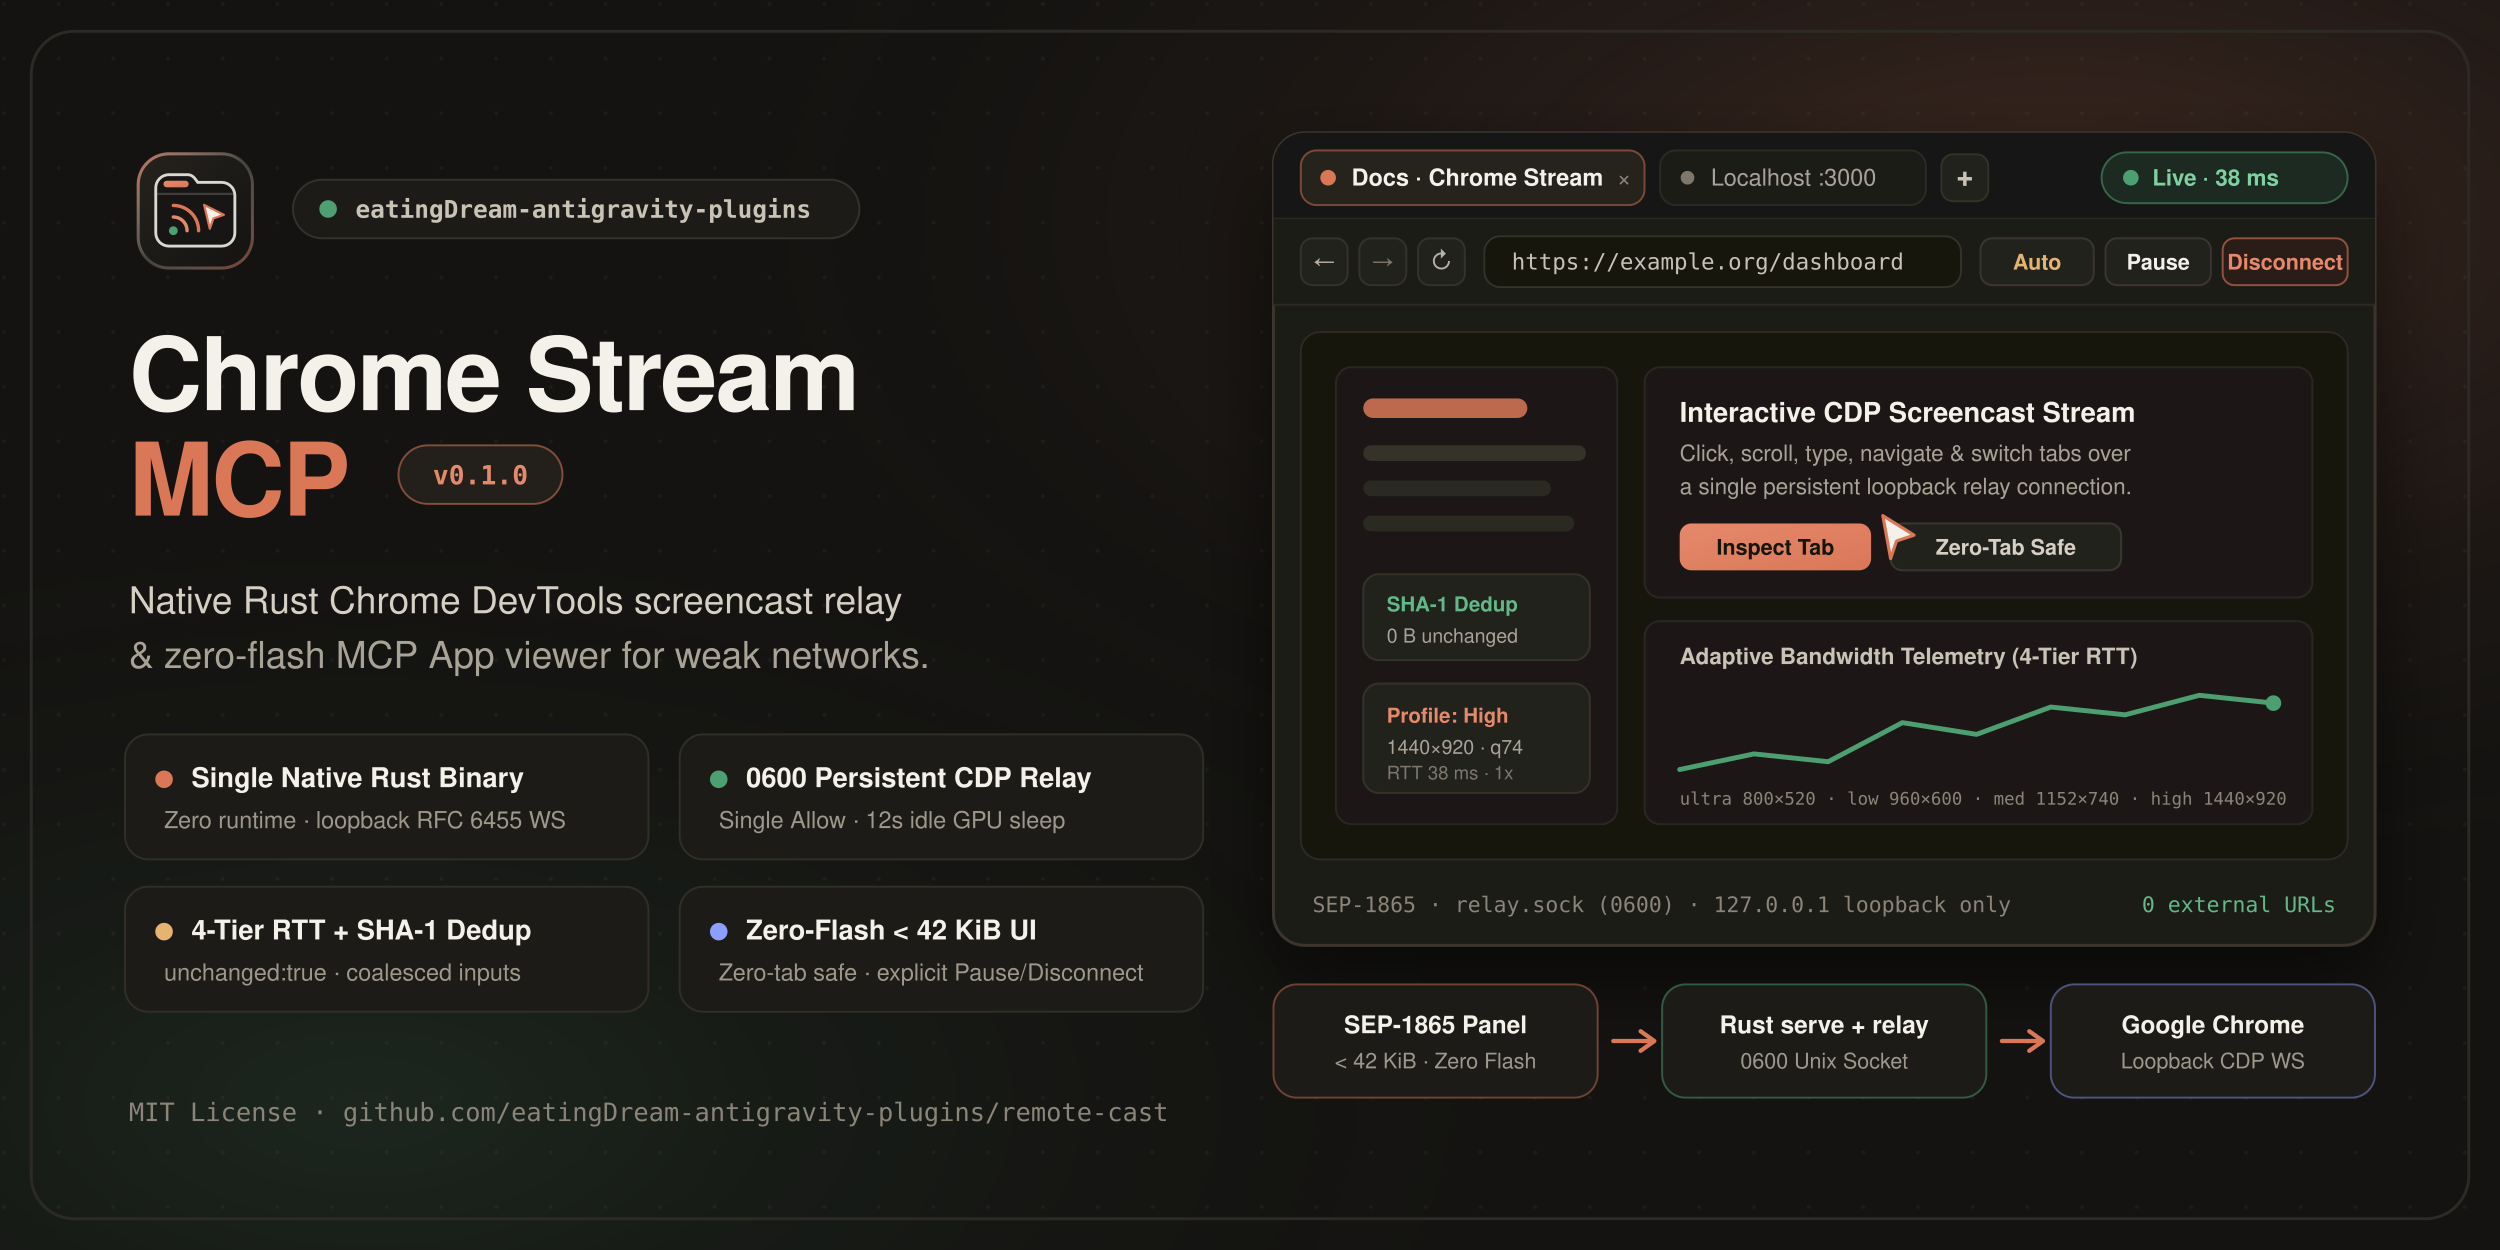
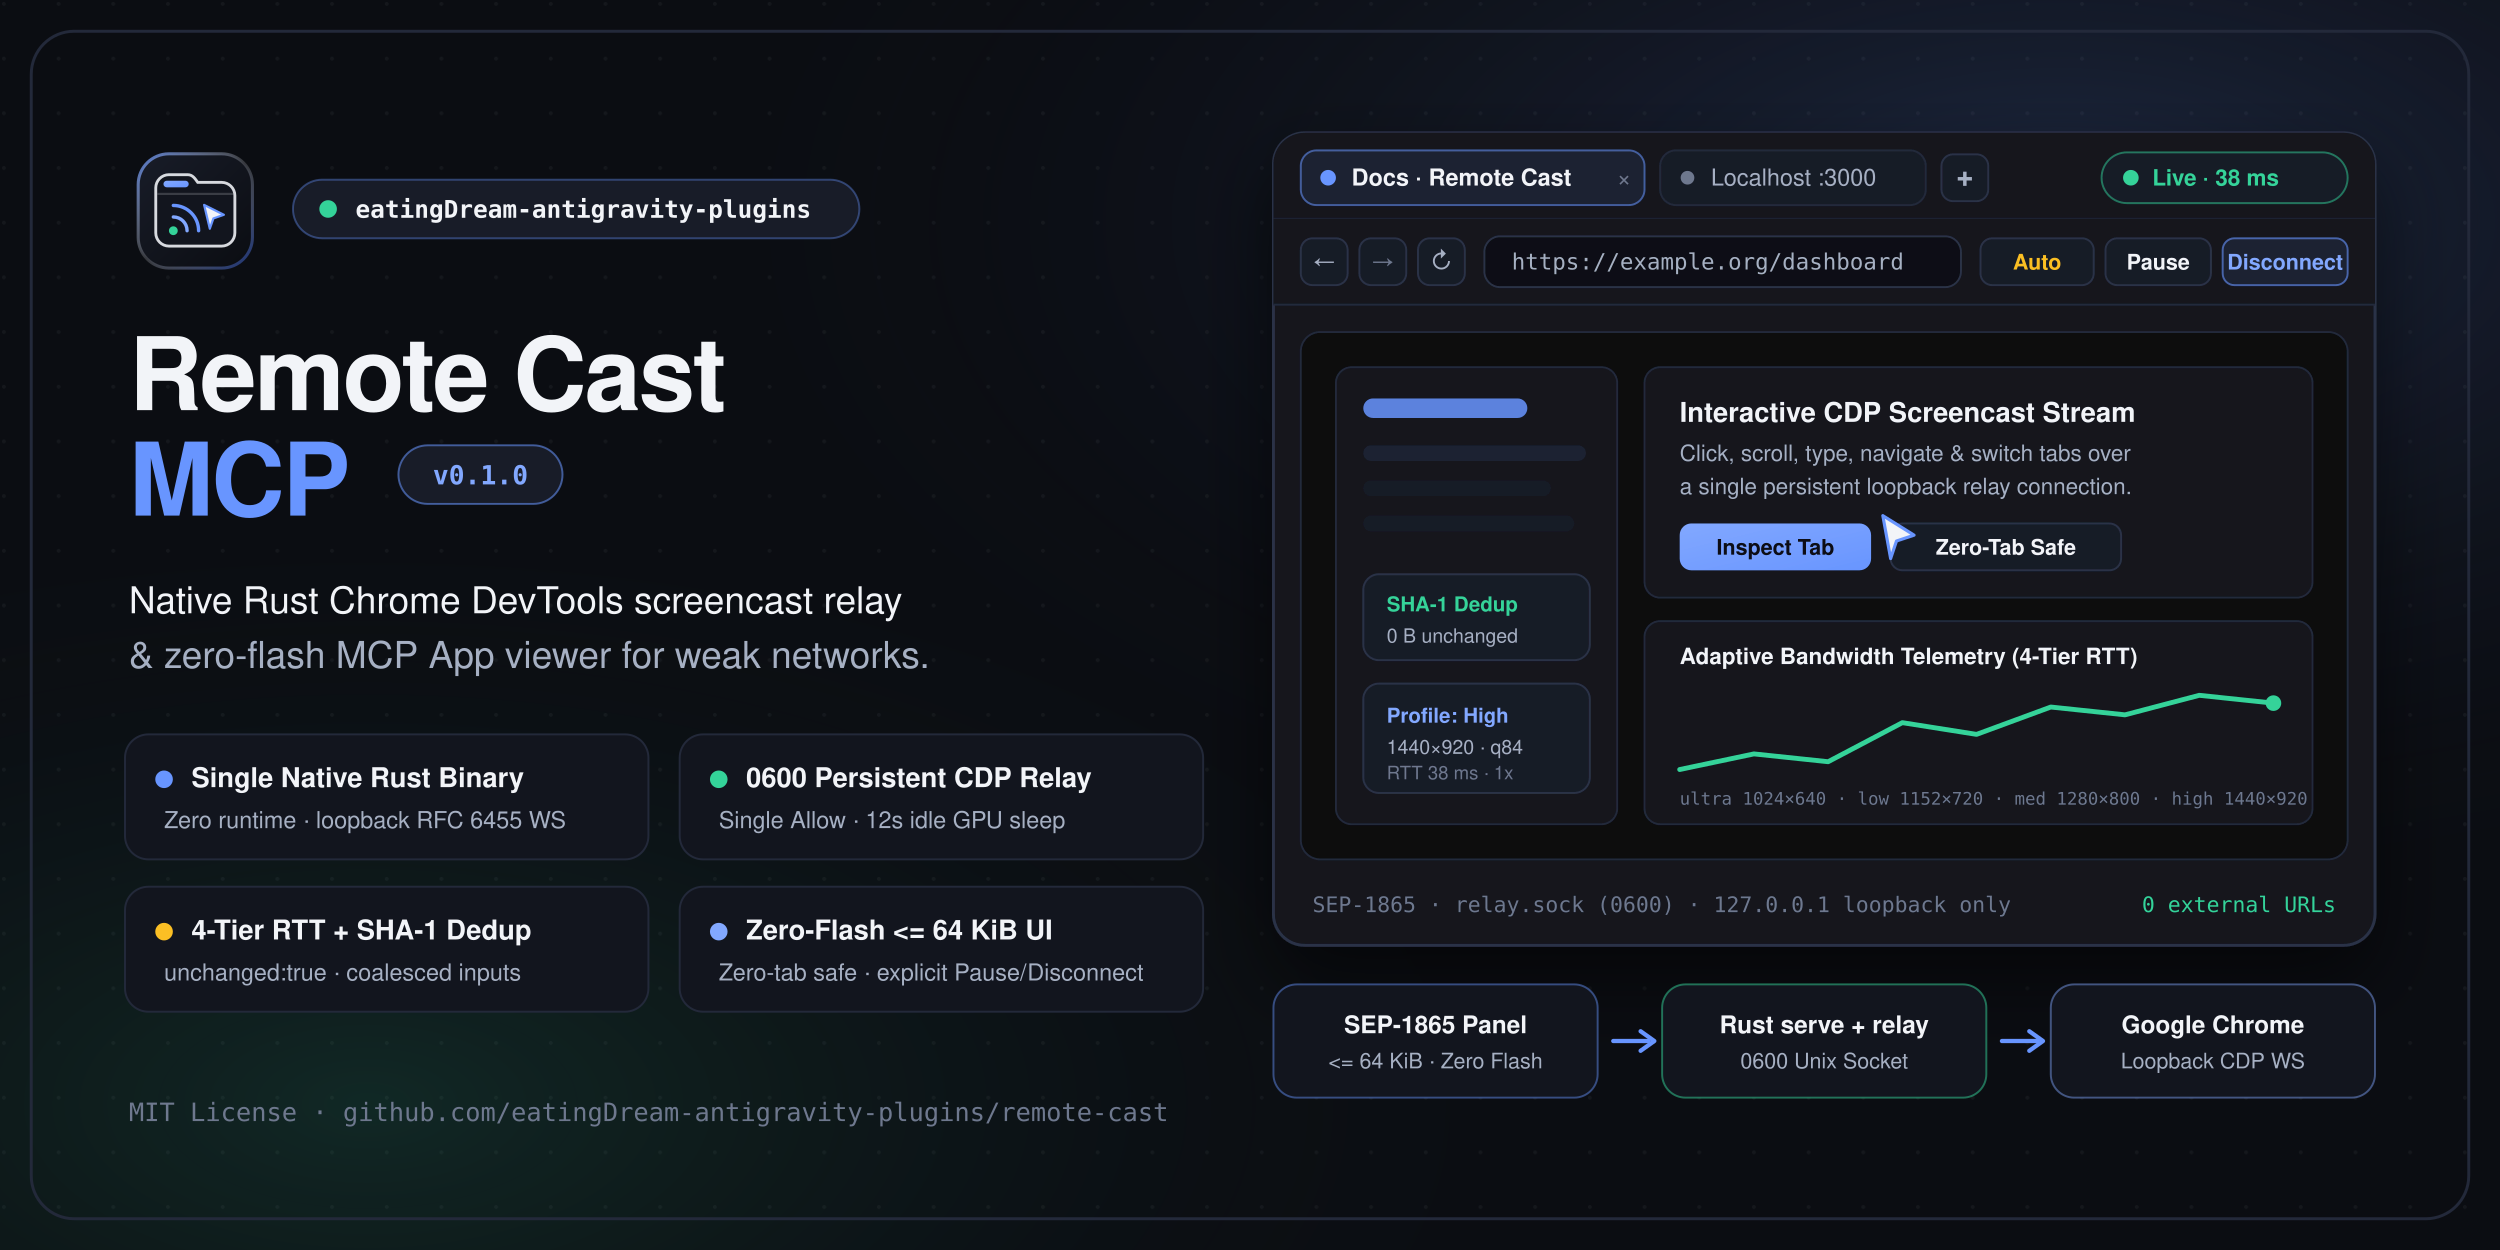
<svg xmlns="http://www.w3.org/2000/svg" viewBox="0 0 1280 640" width="1280" height="640" role="img" aria-labelledby="t d" font-family="-apple-system,BlinkMacSystemFont,'Segoe UI','SF Pro Display',Helvetica,Arial,sans-serif">
  <defs>
-     <radialGradient id="glow-terracotta" cx="82%" cy="18%" r="55%">
-       <stop offset="0%" stop-color="#D97757" stop-opacity="0.22" />
-       <stop offset="100%" stop-color="#141311" stop-opacity="0" />
+     <radialGradient id="glow-indigo" cx="82%" cy="18%" r="55%">
+       <stop offset="0%" stop-color="#6895FF" stop-opacity="0.20" />
+       <stop offset="100%" stop-color="#0B0D12" stop-opacity="0" />
    </radialGradient>
    <radialGradient id="glow-emerald" cx="15%" cy="88%" r="48%">
-       <stop offset="0%" stop-color="#4E9F72" stop-opacity="0.14" />
-       <stop offset="100%" stop-color="#141311" stop-opacity="0" />
+       <stop offset="0%" stop-color="#34D399" stop-opacity="0.14" />
+       <stop offset="100%" stop-color="#0B0D12" stop-opacity="0" />
    </radialGradient>
-     <linearGradient id="logo-bg" x1="0" y1="0" x2="1" y2="1">
-       <stop offset="0%" stop-color="#25221E" />
-       <stop offset="100%" stop-color="#141311" />
+     <linearGradient id="logo-bg" x1="14" y1="12" x2="114" y2="116" gradientUnits="userSpaceOnUse">
+       <stop offset="0%" stop-color="#181C28" />
+       <stop offset="100%" stop-color="#0B0D12" />
    </linearGradient>
-     <linearGradient id="logo-rim" x1="0" y1="0" x2="1" y2="1">
-       <stop offset="0%" stop-color="#E5896B" stop-opacity="0.8" />
-       <stop offset="50%" stop-color="#F4F1EA" stop-opacity="0.2" />
-       <stop offset="100%" stop-color="#D97757" stop-opacity="0.5" />
+     <linearGradient id="logo-rim" x1="14" y1="12" x2="114" y2="116" gradientUnits="userSpaceOnUse">
+       <stop offset="0%" stop-color="#6895FF" stop-opacity="0.78" />
+       <stop offset="50%" stop-color="#F2F4F8" stop-opacity="0.18" />
+       <stop offset="100%" stop-color="#2952CC" stop-opacity="0.55" />
    </linearGradient>
-     <linearGradient id="terracotta" x1="0" y1="0" x2="1" y2="1">
-       <stop offset="0%" stop-color="#E5896B" />
-       <stop offset="100%" stop-color="#D97757" />
+     <linearGradient id="indigo-accent" x1="0" y1="0" x2="1" y2="1">
+       <stop offset="0%" stop-color="#82A8FF" />
+       <stop offset="100%" stop-color="#6895FF" />
    </linearGradient>
    <filter id="stage-shadow" x="-8%" y="-8%" width="116%" height="120%">
      <feDropShadow dx="0" dy="18" stdDeviation="20" flood-color="#000000" flood-opacity="0.55" />
    </filter>
    <pattern id="dot-grid" width="28" height="28" patternUnits="userSpaceOnUse">
-       <circle cx="2" cy="2" r="1" fill="#F4F1EA" fill-opacity="0.045" />
+       <circle cx="2" cy="2" r="1" fill="#F2F4F8" fill-opacity="0.045" />
    </pattern>
  </defs>
-   <rect width="1280" height="640" fill="#141311" />
+   <rect width="1280" height="640" fill="#0B0D12" />
  <rect width="1280" height="640" fill="url(#dot-grid)" />
-   <rect width="1280" height="640" fill="url(#glow-terracotta)" />
+   <rect width="1280" height="640" fill="url(#glow-indigo)" />
  <rect width="1280" height="640" fill="url(#glow-emerald)" />
-   <rect x="16" y="16" width="1248" height="608" rx="22" fill="none" stroke="#2D2A25" stroke-width="1.5" />
+   <rect x="16" y="16" width="1248" height="608" rx="22" fill="none" stroke="#23293A" stroke-width="1.5" />
  <g transform="translate(64, 72)">
    <g transform="scale(0.5625)">
      <rect x="12" y="12" width="104" height="104" rx="28" fill="url(#logo-bg)" stroke="url(#logo-rim)" stroke-width="2.8" />
-       <path d="M28 43 C28 36.4 33.4 31 40 31 H57 C61.5 31 63.6 34.4 66.2 38 H88 C94.6 38 100 43.4 100 50 V84 C100 90.6 94.6 96 88 96 H40 C33.4 96 28 90.6 28 84 Z" fill="#181614" stroke="#F4F1EA" stroke-opacity="0.88" stroke-width="2.6" />
-       <rect x="35" y="36.5" width="23" height="6" rx="3" fill="url(#terracotta)" />
-       <path d="M29.5 48.5 H98.5" stroke="#F4F1EA" stroke-opacity="0.18" stroke-width="2" />
-       <circle cx="44" cy="82" r="4" fill="#4E9F72" />
-       <path d="M44 69.5 A12.5 12.5 0 0 1 56.5 82" stroke="#E5896B" stroke-width="3.1" stroke-linecap="round" fill="none" />
-       <path d="M44 59 A23 23 0 0 1 67 82" stroke="#D97757" stroke-width="3.1" stroke-linecap="round" fill="none" />
-       <path d="M72 58.5 L90 67.5 L80.5 70.8 L77.2 80.2 Z" fill="#F4F1EA" stroke="#D97757" stroke-width="2" stroke-linejoin="round" />
+       <path d="M28 43 C28 36.4 33.4 31 40 31 H57 C61.5 31 63.6 34.4 66.2 38 H88 C94.6 38 100 43.4 100 50 V84 C100 90.6 94.6 96 88 96 H40 C33.4 96 28 90.6 28 84 Z" fill="#12151E" stroke="#F2F4F8" stroke-opacity="0.88" stroke-width="2.6" />
+       <rect x="35" y="36.5" width="23" height="6" rx="3" fill="url(#indigo-accent)" />
+       <path d="M29.5 48.5 H98.5" stroke="#F2F4F8" stroke-opacity="0.18" stroke-width="2" />
+       <circle cx="44" cy="82" r="4" fill="#34D399" />
+       <path d="M44 69.5 A12.5 12.5 0 0 1 56.5 82" stroke="#82A8FF" stroke-width="3.1" stroke-linecap="round" fill="none" />
+       <path d="M44 59 A23 23 0 0 1 67 82" stroke="#6895FF" stroke-width="3.1" stroke-linecap="round" fill="none" />
+       <path d="M72 58.5 L90 67.5 L80.5 70.8 L77.2 80.2 Z" fill="#F2F4F8" stroke="#6895FF" stroke-width="2" stroke-linejoin="round" />
    </g>
-     <rect x="86" y="20" width="290" height="30" rx="15" fill="#1C1B18" stroke="#35312B" />
-     <circle cx="104" cy="35" r="4.5" fill="#4E9F72" />
-     <text x="118" y="39.5" font-size="12.5" font-weight="600" fill="#C9C2B6" font-family="ui-monospace,SFMono-Regular,Menlo,monospace">eatingDream-antigravity-plugins</text>
-     <text x="2" y="138" font-size="52" font-weight="800" fill="#F4F1EA" letter-spacing="-1.1">Chrome Stream</text>
-     <text x="2" y="192" font-size="52" font-weight="800" fill="#D97757" letter-spacing="-1.1">MCP</text>
-     <rect x="140" y="156" width="84" height="30" rx="15" fill="#23201C" stroke="#D97757" stroke-opacity="0.55" />
-     <text x="182" y="176" text-anchor="middle" font-size="13.5" font-weight="700" fill="#E5896B" font-family="ui-monospace,SFMono-Regular,Menlo,monospace">v0.1.0</text>
-     <text x="2" y="242" font-size="19" fill="#D6D0C4" font-weight="500">Native Rust Chrome DevTools screencast relay</text>
-     <text x="2" y="270" font-size="19" fill="#A9A296" font-weight="400">&amp; zero-flash MCP App viewer for weak networks.</text>
+     <rect x="86" y="20" width="290" height="30" rx="15" fill="#181C28" stroke="#6895FF" stroke-opacity="0.38" />
+     <circle cx="104" cy="35" r="4.5" fill="#34D399" />
+     <text x="118" y="39.5" font-size="12.5" font-weight="600" fill="#F2F4F8" font-family="ui-monospace,SFMono-Regular,Menlo,monospace">eatingDream-antigravity-plugins</text>
+     <text x="2" y="138" font-size="52" font-weight="800" fill="#F2F4F8" letter-spacing="-1.1">Remote Cast</text>
+     <text x="2" y="192" font-size="52" font-weight="800" fill="#6895FF" letter-spacing="-1.1">MCP</text>
+     <rect x="140" y="156" width="84" height="30" rx="15" fill="#181C28" stroke="#6895FF" stroke-opacity="0.55" />
+     <text x="182" y="176" text-anchor="middle" font-size="13.5" font-weight="700" fill="#82A8FF" font-family="ui-monospace,SFMono-Regular,Menlo,monospace">v0.1.0</text>
+     <text x="2" y="242" font-size="19" fill="#F2F4F8" font-weight="500">Native Rust Chrome DevTools screencast relay</text>
+     <text x="2" y="270" font-size="19" fill="#A6B0C3" font-weight="400">&amp; zero-flash MCP App viewer for weak networks.</text>
    <g transform="translate(0, 304)">
-       <rect x="0" y="0" width="268" height="64" rx="12" fill="#1C1B18" stroke="#312E28" />
-       <circle cx="20" cy="23" r="4.5" fill="#D97757" />
-       <text x="34" y="27" font-size="14" font-weight="700" fill="#F4F1EA">Single Native Rust Binary</text>
-       <text x="20" y="48" font-size="12" fill="#9E978B">Zero runtime · loopback RFC 6455 WS</text>
-       <rect x="284" y="0" width="268" height="64" rx="12" fill="#1C1B18" stroke="#312E28" />
-       <circle cx="304" cy="23" r="4.5" fill="#4E9F72" />
-       <text x="318" y="27" font-size="14" font-weight="700" fill="#F4F1EA">0600 Persistent CDP Relay</text>
-       <text x="304" y="48" font-size="12" fill="#9E978B">Single Allow · 12s idle GPU sleep</text>
-       <rect x="0" y="78" width="268" height="64" rx="12" fill="#1C1B18" stroke="#312E28" />
-       <circle cx="20" cy="101" r="4.5" fill="#E6B472" />
-       <text x="34" y="105" font-size="14" font-weight="700" fill="#F4F1EA">4-Tier RTT + SHA-1 Dedup</text>
-       <text x="20" y="126" font-size="12" fill="#9E978B">unchanged:true · coalesced inputs</text>
-       <rect x="284" y="78" width="268" height="64" rx="12" fill="#1C1B18" stroke="#312E28" />
-       <circle cx="304" cy="101" r="4.5" fill="#8C9EFF" />
-       <text x="318" y="105" font-size="14" font-weight="700" fill="#F4F1EA">Zero-Flash &lt; 42 KiB UI</text>
-       <text x="304" y="126" font-size="12" fill="#9E978B">Zero-tab safe · explicit Pause/Disconnect</text>
+       <rect x="0" y="0" width="268" height="64" rx="12" fill="#12151E" stroke="#23293A" />
+       <circle cx="20" cy="23" r="4.5" fill="#6895FF" />
+       <text x="34" y="27" font-size="14" font-weight="700" fill="#F2F4F8">Single Native Rust Binary</text>
+       <text x="20" y="48" font-size="12" fill="#A6B0C3">Zero runtime · loopback RFC 6455 WS</text>
+       <rect x="284" y="0" width="268" height="64" rx="12" fill="#12151E" stroke="#23293A" />
+       <circle cx="304" cy="23" r="4.5" fill="#34D399" />
+       <text x="318" y="27" font-size="14" font-weight="700" fill="#F2F4F8">0600 Persistent CDP Relay</text>
+       <text x="304" y="48" font-size="12" fill="#A6B0C3">Single Allow · 12s idle GPU sleep</text>
+       <rect x="0" y="78" width="268" height="64" rx="12" fill="#12151E" stroke="#23293A" />
+       <circle cx="20" cy="101" r="4.5" fill="#FBBF24" />
+       <text x="34" y="105" font-size="14" font-weight="700" fill="#F2F4F8">4-Tier RTT + SHA-1 Dedup</text>
+       <text x="20" y="126" font-size="12" fill="#A6B0C3">unchanged:true · coalesced inputs</text>
+       <rect x="284" y="78" width="268" height="64" rx="12" fill="#12151E" stroke="#23293A" />
+       <circle cx="304" cy="101" r="4.5" fill="#82A8FF" />
+       <text x="318" y="105" font-size="14" font-weight="700" fill="#F2F4F8">Zero-Flash &lt;= 64 KiB UI</text>
+       <text x="304" y="126" font-size="12" fill="#A6B0C3">Zero-tab safe · explicit Pause/Disconnect</text>
    </g>
-     <text x="2" y="502" font-size="13" fill="#8B8478" font-family="ui-monospace,SFMono-Regular,Menlo,monospace">MIT License · github.com/eatingDream-antigravity-plugins/remote-cast</text>
+     <text x="2" y="502" font-size="13" fill="#6E788E" font-family="ui-monospace,SFMono-Regular,Menlo,monospace">MIT License · github.com/eatingDream-antigravity-plugins/remote-cast</text>
  </g>
  <g transform="translate(652, 68)" filter="url(#stage-shadow)">
-     <rect x="0" y="0" width="564" height="416" rx="16" fill="#1C1B18" stroke="#3A352E" stroke-width="1.5" />
-     <path d="M16 0 H548 A16 16 0 0 1 564 16 V44 H0 V16 A16 16 0 0 1 16 0 Z" fill="#171613" />
-     <line x1="0" y1="44" x2="564" y2="44" stroke="#2D2A24" />
-     <rect x="14" y="9" width="176" height="28" rx="8" fill="#25231E" stroke="#D97757" stroke-opacity="0.5" />
-     <circle cx="28" cy="23" r="4" fill="#D97757" />
-     <text x="40" y="27" font-size="12" font-weight="600" fill="#F4F1EA">Docs · Chrome Stream</text>
-     <text x="176" y="27" font-size="12" fill="#8B8478">×</text>
-     <rect x="198" y="9" width="136" height="28" rx="8" fill="#1C1B18" stroke="#2D2A24" />
-     <circle cx="212" cy="23" r="3.5" fill="#7D776C" />
-     <text x="224" y="27" font-size="12" fill="#A9A296">Localhost :3000</text>
-     <rect x="342" y="11" width="24" height="24" rx="6" fill="#23211D" stroke="#34312B" />
-     <text x="354" y="27" text-anchor="middle" font-size="15" font-weight="600" fill="#C9C2B6">+</text>
-     <rect x="424" y="10" width="126" height="26" rx="13" fill="#1B2920" stroke="#4E9F72" stroke-opacity="0.55" />
-     <circle cx="439" cy="23" r="4" fill="#4E9F72" />
-     <text x="450" y="27" font-size="11.5" font-weight="650" fill="#7FD1A2">Live · 38 ms</text>
-     <rect x="0" y="44" width="564" height="44" fill="#1C1B18" />
-     <line x1="0" y1="88" x2="564" y2="88" stroke="#2D2A24" />
-     <rect x="14" y="54" width="24" height="24" rx="6" fill="#24221E" stroke="#34312B" />
-     <text x="26" y="70" text-anchor="middle" font-size="12" fill="#B8B2A6">←</text>
-     <rect x="44" y="54" width="24" height="24" rx="6" fill="#24221E" stroke="#34312B" />
-     <text x="56" y="70" text-anchor="middle" font-size="12" fill="#7D776C">→</text>
-     <rect x="74" y="54" width="24" height="24" rx="6" fill="#24221E" stroke="#34312B" />
-     <text x="86" y="70" text-anchor="middle" font-size="12" fill="#B8B2A6">↻</text>
-     <rect x="108" y="53" width="244" height="26" rx="8" fill="#141311" stroke="#34312B" />
-     <text x="122" y="70" font-size="11.5" fill="#C9C2B6" font-family="ui-monospace,SFMono-Regular,Menlo,monospace">https://example.org/dashboard</text>
-     <rect x="362" y="54" width="58" height="24" rx="6" fill="#24221E" stroke="#3A3630" />
-     <text x="391" y="70" text-anchor="middle" font-size="11" font-weight="600" fill="#E6B472">Auto</text>
-     <rect x="426" y="54" width="54" height="24" rx="6" fill="#24221E" stroke="#3A3630" />
-     <text x="453" y="70" text-anchor="middle" font-size="11" font-weight="600" fill="#F4F1EA">Pause</text>
-     <rect x="486" y="54" width="64" height="24" rx="6" fill="#2C1D19" stroke="#D97757" stroke-opacity="0.6" />
-     <text x="518" y="70" text-anchor="middle" font-size="11" font-weight="600" fill="#E5896B">Disconnect</text>
-     <rect x="14" y="102" width="536" height="270" rx="10" fill="#141311" stroke="#2D2A24" />
-     <rect x="32" y="120" width="144" height="234" rx="8" fill="#1B1916" stroke="#2A2722" />
-     <rect x="46" y="136" width="84" height="10" rx="5" fill="#D97757" fill-opacity="0.85" />
-     <rect x="46" y="160" width="114" height="8" rx="4" fill="#35312B" />
-     <rect x="46" y="178" width="96" height="8" rx="4" fill="#2C2924" />
-     <rect x="46" y="196" width="108" height="8" rx="4" fill="#2C2924" />
-     <rect x="46" y="226" width="116" height="44" rx="8" fill="#23211D" stroke="#34312B" />
-     <text x="58" y="245" font-size="10.5" font-weight="650" fill="#63B888">SHA-1 Dedup</text>
-     <text x="58" y="261" font-size="10" fill="#A9A296">0 B unchanged</text>
-     <rect x="46" y="282" width="116" height="56" rx="8" fill="#23211D" stroke="#34312B" />
-     <text x="58" y="302" font-size="10.5" font-weight="650" fill="#E5896B">Profile: High</text>
-     <text x="58" y="318" font-size="10" fill="#A9A296">1440×920 · q74</text>
-     <text x="58" y="331" font-size="9.5" fill="#7D776C">RTT 38 ms · 1x</text>
-     <rect x="190" y="120" width="342" height="118" rx="8" fill="#1B1916" stroke="#2A2722" />
-     <text x="208" y="148" font-size="14" font-weight="700" fill="#F4F1EA">Interactive CDP Screencast Stream</text>
-     <text x="208" y="168" font-size="11.5" fill="#A9A296">Click, scroll, type, navigate &amp; switch tabs over</text>
-     <text x="208" y="185" font-size="11.5" fill="#A9A296">a single persistent loopback relay connection.</text>
-     <rect x="208" y="200" width="98" height="24" rx="6" fill="url(#terracotta)" />
-     <text x="257" y="216" text-anchor="middle" font-size="11" font-weight="700" fill="#141311">Inspect Tab</text>
-     <rect x="316" y="200" width="118" height="24" rx="6" fill="#24221E" stroke="#3A3630" />
-     <text x="375" y="216" text-anchor="middle" font-size="11" font-weight="600" fill="#D6D0C4">Zero-Tab Safe</text>
-     <rect x="190" y="250" width="342" height="104" rx="8" fill="#1B1916" stroke="#2A2722" />
-     <text x="208" y="272" font-size="11.5" font-weight="650" fill="#C9C2B6">Adaptive Bandwidth Telemetry (4-Tier RTT)</text>
-     <path d="M208 326 L246 318 L284 322 L322 302 L360 308 L398 294 L436 298 L474 288 L512 292" fill="none" stroke="#4E9F72" stroke-width="2.5" stroke-linecap="round" stroke-linejoin="round" />
-     <circle cx="512" cy="292" r="4" fill="#4E9F72" />
-     <text x="208" y="344" font-size="8.9" fill="#8B8478" font-family="ui-monospace,SFMono-Regular,Menlo,monospace">ultra 800×520 · low 960×600 · med 1152×740 · high 1440×920</text>
-     <path d="M312 196 L328 206 L319 209 L316 218 Z" fill="#F4F1EA" stroke="#D97757" stroke-width="1.6" stroke-linejoin="round" />
-     <text x="20" y="399" font-size="11" fill="#8B8478" font-family="ui-monospace,SFMono-Regular,Menlo,monospace">SEP-1865 · relay.sock (0600) · 127.0.0.1 loopback only</text>
-     <text x="544" y="399" text-anchor="end" font-size="11" fill="#63B888" font-family="ui-monospace,SFMono-Regular,Menlo,monospace">0 external URLs</text>
+     <rect x="0" y="0" width="564" height="416" rx="16" fill="#12151E" stroke="#2B3246" stroke-width="1.5" />
+     <path d="M16 0 H548 A16 16 0 0 1 564 16 V44 H0 V16 A16 16 0 0 1 16 0 Z" fill="#12151E" />
+     <line x1="0" y1="44" x2="564" y2="44" stroke="#23293A" />
+     <rect x="14" y="9" width="176" height="28" rx="8" fill="#1D2231" stroke="#6895FF" stroke-opacity="0.55" />
+     <circle cx="28" cy="23" r="4" fill="#6895FF" />
+     <text x="40" y="27" font-size="12" font-weight="600" fill="#F2F4F8">Docs · Remote Cast</text>
+     <text x="176" y="27" font-size="12" fill="#6E788E">×</text>
+     <rect x="198" y="9" width="136" height="28" rx="8" fill="#181C28" stroke="#23293A" />
+     <circle cx="212" cy="23" r="3.5" fill="#6E788E" />
+     <text x="224" y="27" font-size="12" fill="#A6B0C3">Localhost :3000</text>
+     <rect x="342" y="11" width="24" height="24" rx="6" fill="#181C28" stroke="#2B3246" />
+     <text x="354" y="27" text-anchor="middle" font-size="15" font-weight="600" fill="#A6B0C3">+</text>
+     <rect x="424" y="10" width="126" height="26" rx="13" fill="#181C28" stroke="#34D399" stroke-opacity="0.5" />
+     <circle cx="439" cy="23" r="4" fill="#34D399" />
+     <text x="450" y="27" font-size="11.5" font-weight="650" fill="#34D399">Live · 38 ms</text>
+     <rect x="0" y="44" width="564" height="44" fill="#12151E" />
+     <line x1="0" y1="88" x2="564" y2="88" stroke="#23293A" />
+     <rect x="14" y="54" width="24" height="24" rx="6" fill="#181C28" stroke="#2B3246" />
+     <text x="26" y="70" text-anchor="middle" font-size="12" fill="#A6B0C3">←</text>
+     <rect x="44" y="54" width="24" height="24" rx="6" fill="#181C28" stroke="#2B3246" />
+     <text x="56" y="70" text-anchor="middle" font-size="12" fill="#6E788E">→</text>
+     <rect x="74" y="54" width="24" height="24" rx="6" fill="#181C28" stroke="#2B3246" />
+     <text x="86" y="70" text-anchor="middle" font-size="12" fill="#A6B0C3">↻</text>
+     <rect x="108" y="53" width="244" height="26" rx="8" fill="#0B0D12" stroke="#2B3246" />
+     <text x="122" y="70" font-size="11.5" fill="#A6B0C3" font-family="ui-monospace,SFMono-Regular,Menlo,monospace">https://example.org/dashboard</text>
+     <rect x="362" y="54" width="58" height="24" rx="6" fill="#181C28" stroke="#2B3246" />
+     <text x="391" y="70" text-anchor="middle" font-size="11" font-weight="600" fill="#FBBF24">Auto</text>
+     <rect x="426" y="54" width="54" height="24" rx="6" fill="#181C28" stroke="#2B3246" />
+     <text x="453" y="70" text-anchor="middle" font-size="11" font-weight="600" fill="#F2F4F8">Pause</text>
+     <rect x="486" y="54" width="64" height="24" rx="6" fill="#1D2231" stroke="#6895FF" stroke-opacity="0.6" />
+     <text x="518" y="70" text-anchor="middle" font-size="11" font-weight="600" fill="#82A8FF">Disconnect</text>
+     <rect x="14" y="102" width="536" height="270" rx="10" fill="#07090D" stroke="#23293A" />
+     <rect x="32" y="120" width="144" height="234" rx="8" fill="#12151E" stroke="#23293A" />
+     <rect x="46" y="136" width="84" height="10" rx="5" fill="#6895FF" fill-opacity="0.85" />
+     <rect x="46" y="160" width="114" height="8" rx="4" fill="#1D2231" />
+     <rect x="46" y="178" width="96" height="8" rx="4" fill="#181C28" />
+     <rect x="46" y="196" width="108" height="8" rx="4" fill="#181C28" />
+     <rect x="46" y="226" width="116" height="44" rx="8" fill="#181C28" stroke="#2B3246" />
+     <text x="58" y="245" font-size="10.5" font-weight="650" fill="#34D399">SHA-1 Dedup</text>
+     <text x="58" y="261" font-size="10" fill="#A6B0C3">0 B unchanged</text>
+     <rect x="46" y="282" width="116" height="56" rx="8" fill="#181C28" stroke="#2B3246" />
+     <text x="58" y="302" font-size="10.5" font-weight="650" fill="#82A8FF">Profile: High</text>
+     <text x="58" y="318" font-size="10" fill="#A6B0C3">1440×920 · q84</text>
+     <text x="58" y="331" font-size="9.5" fill="#6E788E">RTT 38 ms · 1x</text>
+     <rect x="190" y="120" width="342" height="118" rx="8" fill="#12151E" stroke="#23293A" />
+     <text x="208" y="148" font-size="14" font-weight="700" fill="#F2F4F8">Interactive CDP Screencast Stream</text>
+     <text x="208" y="168" font-size="11.5" fill="#A6B0C3">Click, scroll, type, navigate &amp; switch tabs over</text>
+     <text x="208" y="185" font-size="11.5" fill="#A6B0C3">a single persistent loopback relay connection.</text>
+     <rect x="208" y="200" width="98" height="24" rx="6" fill="url(#indigo-accent)" />
+     <text x="257" y="216" text-anchor="middle" font-size="11" font-weight="700" fill="#0B0D12">Inspect Tab</text>
+     <rect x="316" y="200" width="118" height="24" rx="6" fill="#181C28" stroke="#2B3246" />
+     <text x="375" y="216" text-anchor="middle" font-size="11" font-weight="600" fill="#F2F4F8">Zero-Tab Safe</text>
+     <rect x="190" y="250" width="342" height="104" rx="8" fill="#12151E" stroke="#23293A" />
+     <text x="208" y="272" font-size="11.5" font-weight="650" fill="#F2F4F8">Adaptive Bandwidth Telemetry (4-Tier RTT)</text>
+     <path d="M208 326 L246 318 L284 322 L322 302 L360 308 L398 294 L436 298 L474 288 L512 292" fill="none" stroke="#34D399" stroke-width="2.5" stroke-linecap="round" stroke-linejoin="round" />
+     <circle cx="512" cy="292" r="4" fill="#34D399" />
+     <text x="208" y="344" font-size="8.9" fill="#6E788E" font-family="ui-monospace,SFMono-Regular,Menlo,monospace">ultra 1024×640 · low 1152×720 · med 1280×800 · high 1440×920</text>
+     <path d="M312 196 L328 206 L319 209 L316 218 Z" fill="#F2F4F8" stroke="#6895FF" stroke-width="1.6" stroke-linejoin="round" />
+     <text x="20" y="399" font-size="11" fill="#6E788E" font-family="ui-monospace,SFMono-Regular,Menlo,monospace">SEP-1865 · relay.sock (0600) · 127.0.0.1 loopback only</text>
+     <text x="544" y="399" text-anchor="end" font-size="11" fill="#34D399" font-family="ui-monospace,SFMono-Regular,Menlo,monospace">0 external URLs</text>
  </g>
  <g transform="translate(652, 504)">
-     <rect x="0" y="0" width="166" height="58" rx="12" fill="#1C1B18" stroke="#D97757" stroke-opacity="0.45" />
-     <text x="83" y="25" text-anchor="middle" font-size="12.5" font-weight="700" fill="#F4F1EA">SEP-1865 Panel</text>
-     <text x="83" y="43" text-anchor="middle" font-size="11" fill="#9E978B">&lt; 42 KiB · Zero Flash</text>
-     <path d="M174 29 H192" stroke="#D97757" stroke-width="2.2" stroke-linecap="round" />
-     <path d="M188 24 L195 29 L188 34" fill="none" stroke="#D97757" stroke-width="2.2" stroke-linecap="round" stroke-linejoin="round" />
-     <rect x="199" y="0" width="166" height="58" rx="12" fill="#1C1B18" stroke="#4E9F72" stroke-opacity="0.5" />
-     <text x="282" y="25" text-anchor="middle" font-size="12.5" font-weight="700" fill="#F4F1EA">Rust serve + relay</text>
-     <text x="282" y="43" text-anchor="middle" font-size="11" fill="#9E978B">0600 Unix Socket</text>
-     <path d="M373 29 H391" stroke="#D97757" stroke-width="2.2" stroke-linecap="round" />
-     <path d="M387 24 L394 29 L387 34" fill="none" stroke="#D97757" stroke-width="2.2" stroke-linecap="round" stroke-linejoin="round" />
-     <rect x="398" y="0" width="166" height="58" rx="12" fill="#1C1B18" stroke="#8C9EFF" stroke-opacity="0.45" />
-     <text x="481" y="25" text-anchor="middle" font-size="12.5" font-weight="700" fill="#F4F1EA">Google Chrome</text>
-     <text x="481" y="43" text-anchor="middle" font-size="11" fill="#9E978B">Loopback CDP WS</text>
+     <rect x="0" y="0" width="166" height="58" rx="12" fill="#12151E" stroke="#6895FF" stroke-opacity="0.45" />
+     <text x="83" y="25" text-anchor="middle" font-size="12.5" font-weight="700" fill="#F2F4F8">SEP-1865 Panel</text>
+     <text x="83" y="43" text-anchor="middle" font-size="11" fill="#A6B0C3">&lt;= 64 KiB · Zero Flash</text>
+     <path d="M174 29 H192" stroke="#6895FF" stroke-width="2.2" stroke-linecap="round" />
+     <path d="M188 24 L195 29 L188 34" fill="none" stroke="#6895FF" stroke-width="2.2" stroke-linecap="round" stroke-linejoin="round" />
+     <rect x="199" y="0" width="166" height="58" rx="12" fill="#12151E" stroke="#34D399" stroke-opacity="0.5" />
+     <text x="282" y="25" text-anchor="middle" font-size="12.5" font-weight="700" fill="#F2F4F8">Rust serve + relay</text>
+     <text x="282" y="43" text-anchor="middle" font-size="11" fill="#A6B0C3">0600 Unix Socket</text>
+     <path d="M373 29 H391" stroke="#6895FF" stroke-width="2.2" stroke-linecap="round" />
+     <path d="M387 24 L394 29 L387 34" fill="none" stroke="#6895FF" stroke-width="2.2" stroke-linecap="round" stroke-linejoin="round" />
+     <rect x="398" y="0" width="166" height="58" rx="12" fill="#12151E" stroke="#82A8FF" stroke-opacity="0.45" />
+     <text x="481" y="25" text-anchor="middle" font-size="12.5" font-weight="700" fill="#F2F4F8">Google Chrome</text>
+     <text x="481" y="43" text-anchor="middle" font-size="11" fill="#A6B0C3">Loopback CDP WS</text>
  </g>
</svg>
